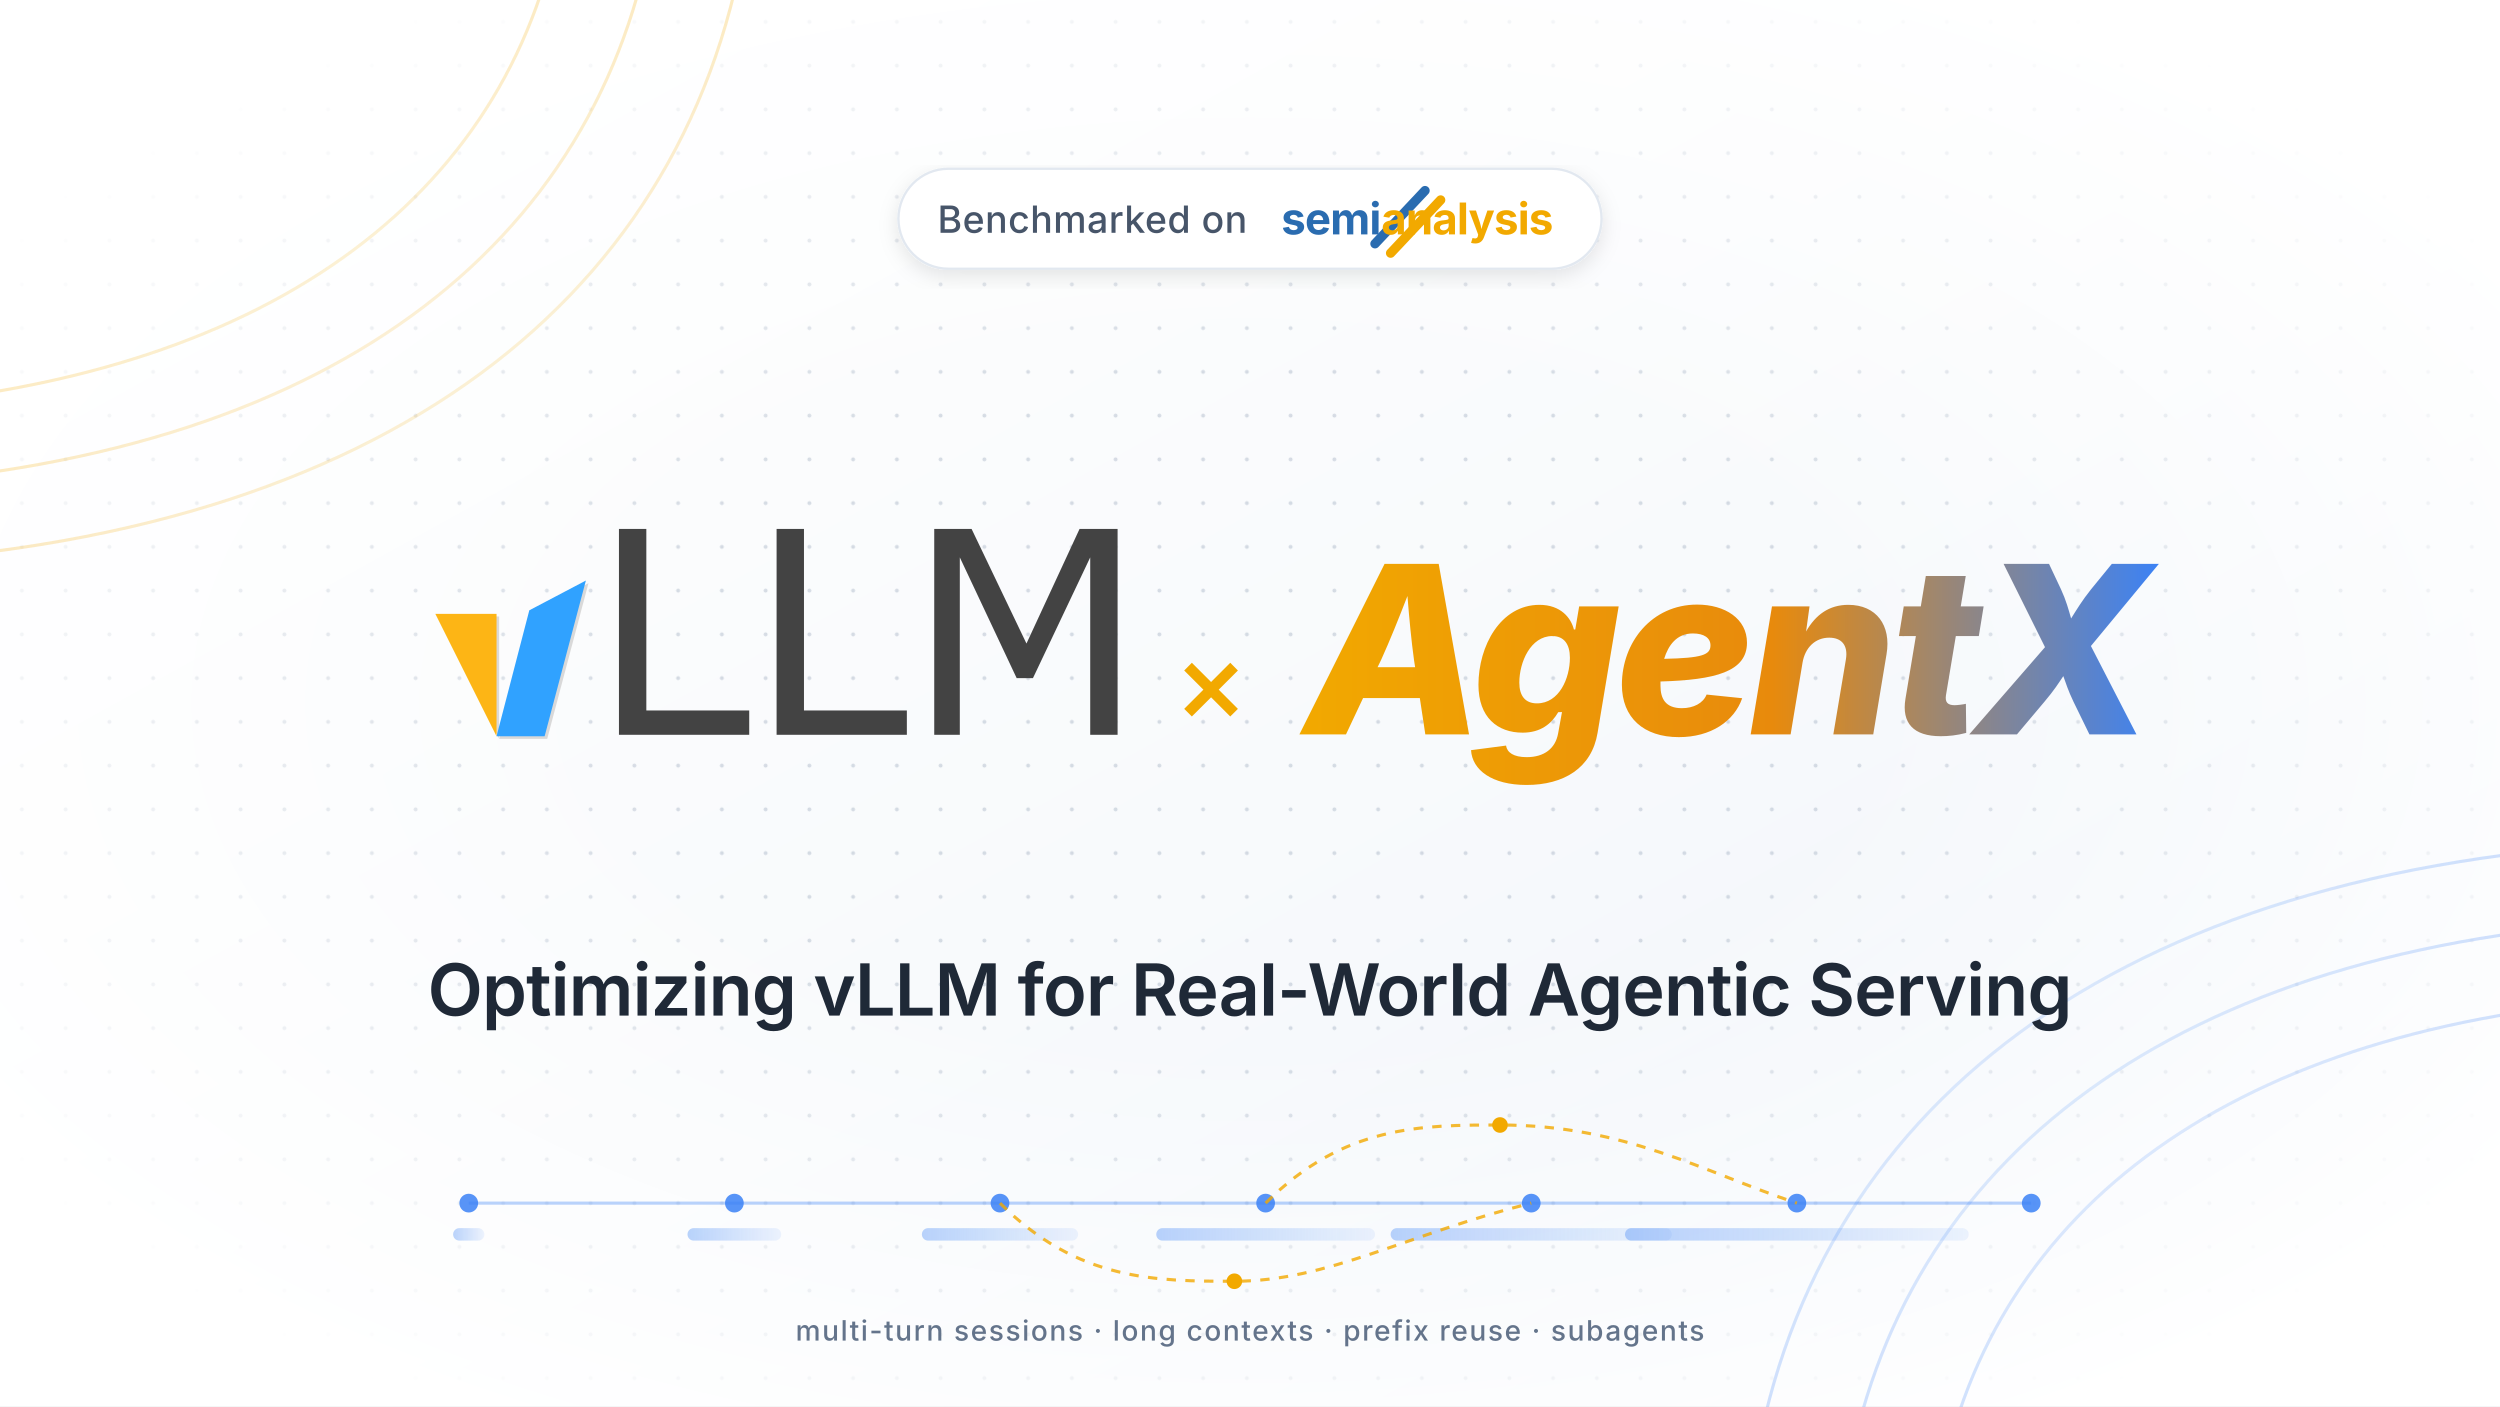
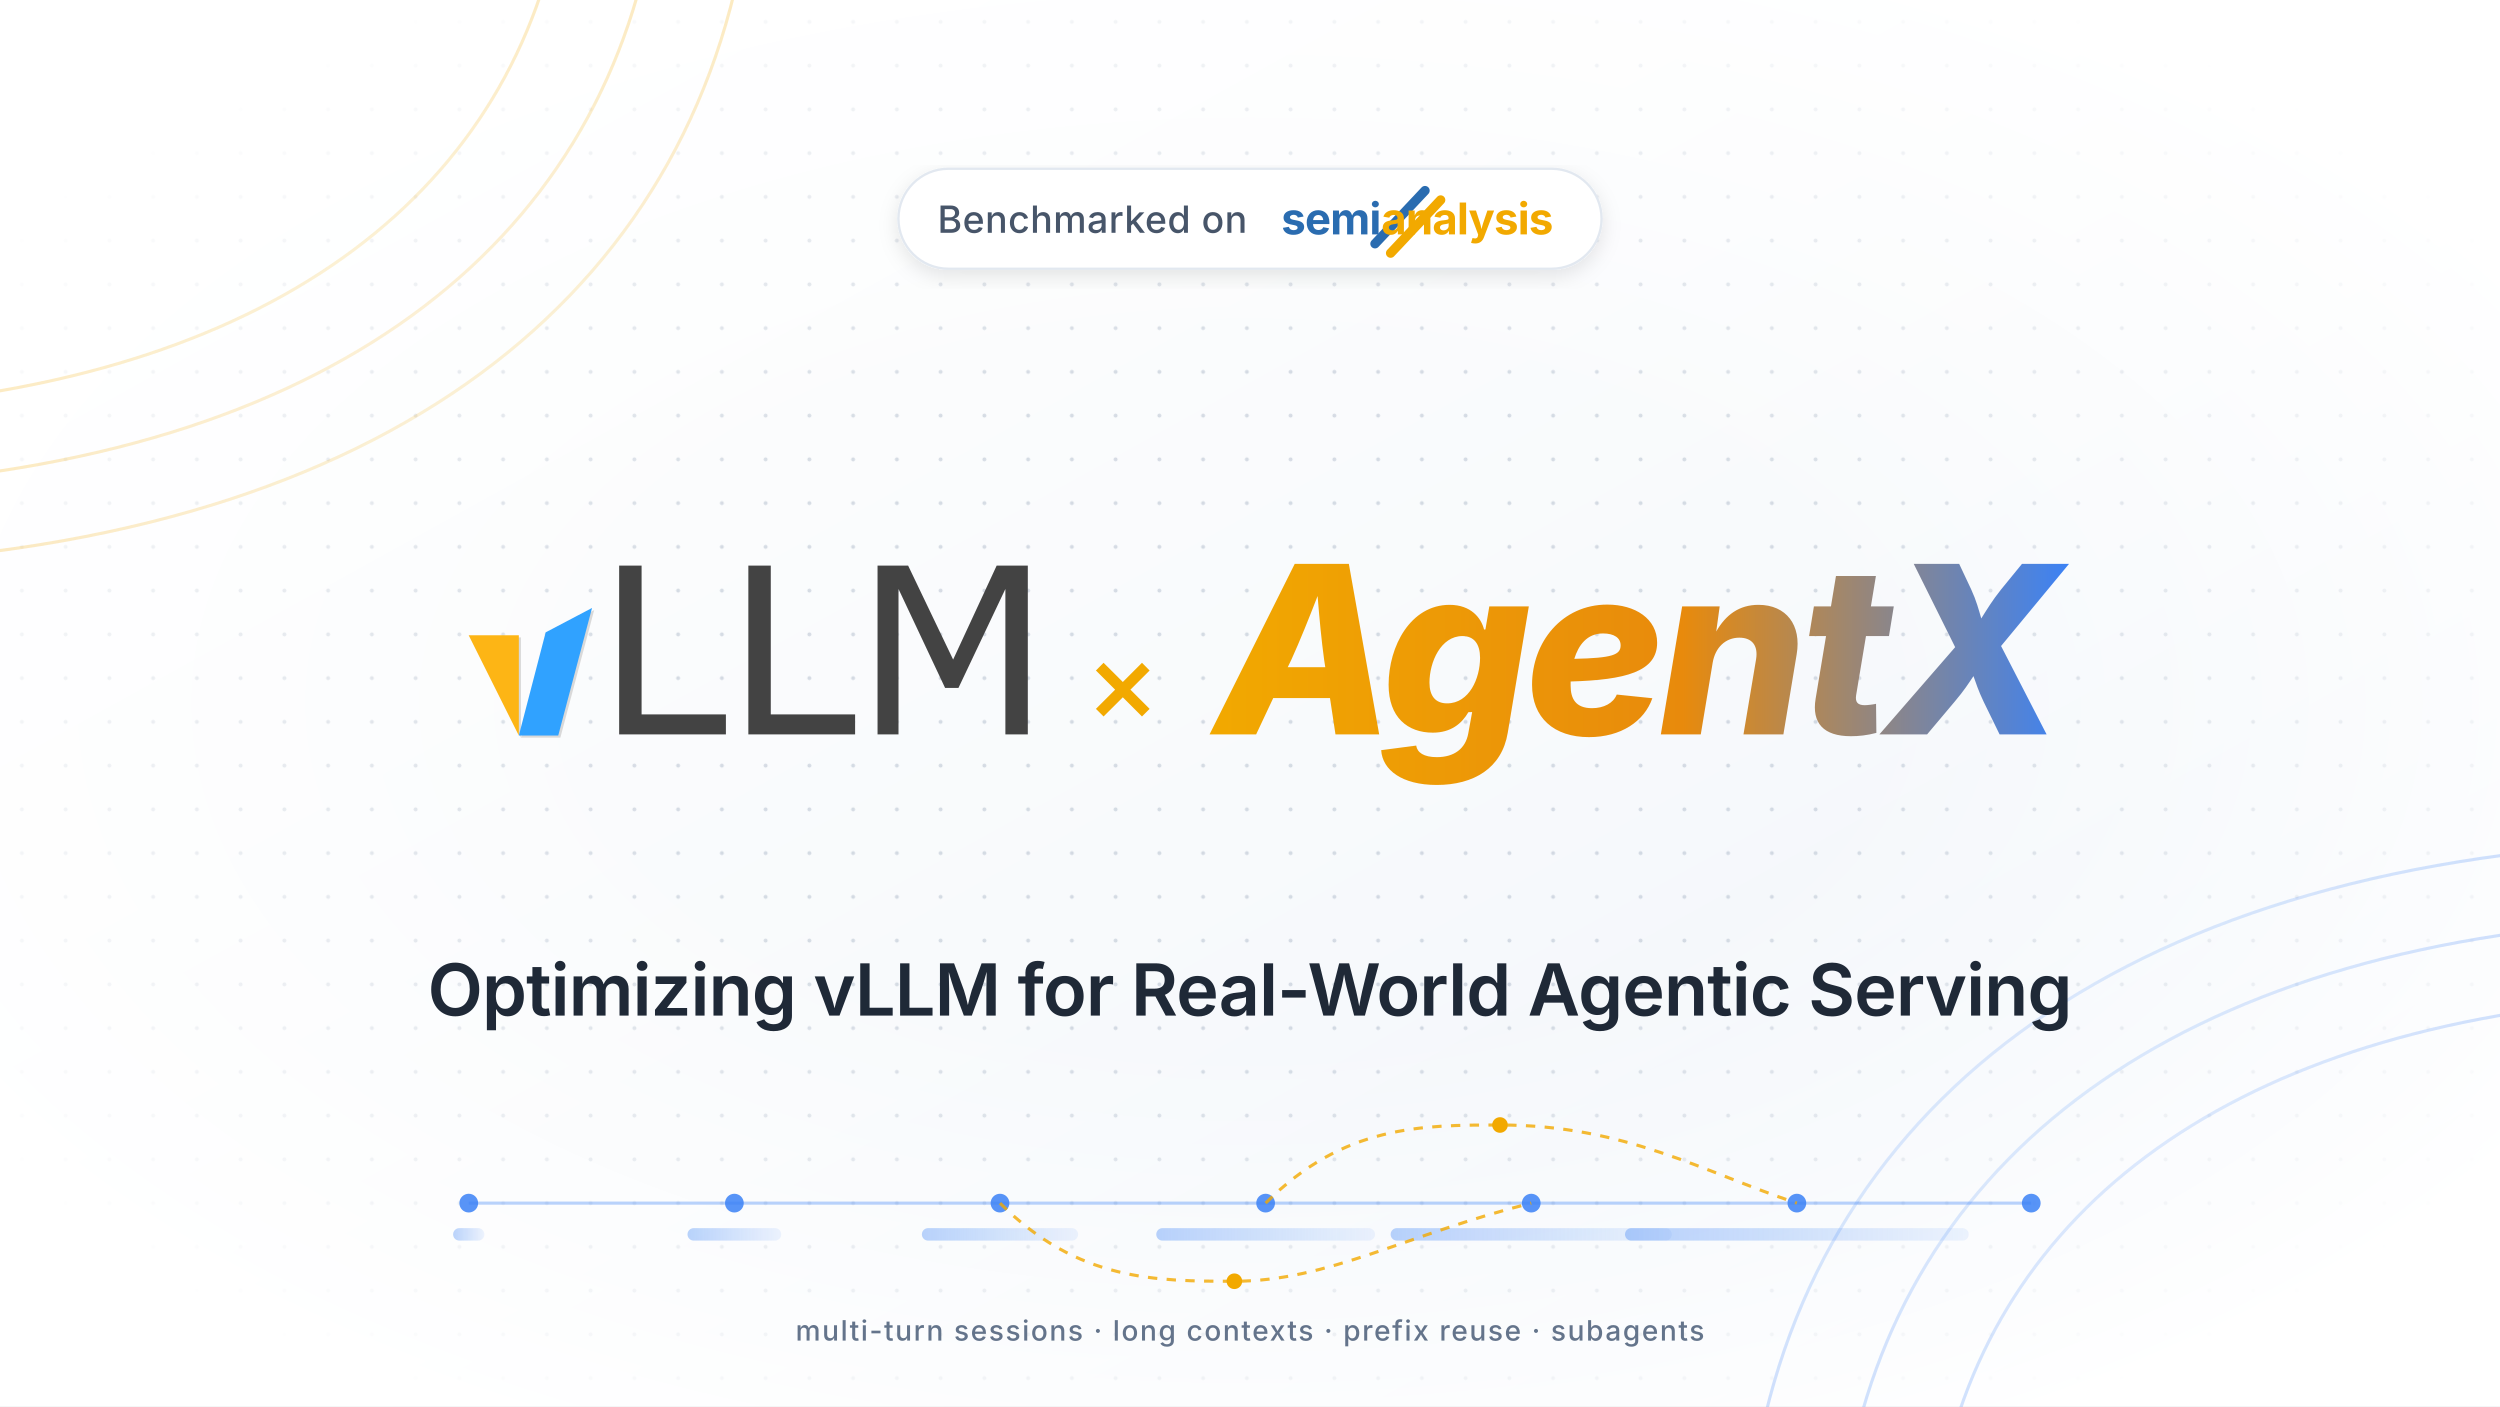
<svg xmlns="http://www.w3.org/2000/svg" width="1600" height="900" viewBox="0 0 1600 900" font-family="Inter, -apple-system, BlinkMacSystemFont, 'Segoe UI', Helvetica, Arial, sans-serif">
  <defs>
    <linearGradient id="bg" x1="0" y1="0" x2="1" y2="1">
      <stop offset="0%" stop-color="#ffffff" />
      <stop offset="55%" stop-color="#f8fafc" />
      <stop offset="100%" stop-color="#eef3fa" />
    </linearGradient>
    <linearGradient id="agentx" x1="0" y1="0" x2="1" y2="0">
      <stop offset="0%" stop-color="#f2a900" />
      <stop offset="55%" stop-color="#e88a0c" />
      <stop offset="100%" stop-color="#3b82f6" />
    </linearGradient>
    <linearGradient id="arcGold" x1="0" y1="0" x2="1" y2="1">
      <stop offset="0%" stop-color="#f2a900" stop-opacity="0.55" />
      <stop offset="100%" stop-color="#f2a900" stop-opacity="0" />
    </linearGradient>
    <linearGradient id="arcBlue" x1="1" y1="1" x2="0" y2="0">
      <stop offset="0%" stop-color="#3b82f6" stop-opacity="0.55" />
      <stop offset="100%" stop-color="#3b82f6" stop-opacity="0" />
    </linearGradient>
    <linearGradient id="turn" x1="0" y1="0" x2="1" y2="0">
      <stop offset="0%" stop-color="#3b82f6" stop-opacity="0.35" />
      <stop offset="100%" stop-color="#3b82f6" stop-opacity="0.08" />
    </linearGradient>
    <pattern id="dots" width="28" height="28" patternUnits="userSpaceOnUse">
      <circle cx="14" cy="14" r="1.3" fill="#94a3b8" fill-opacity="0.35" />
    </pattern>
    <radialGradient id="dotFade" cx="50%" cy="50%" r="60%">
      <stop offset="40%" stop-color="#ffffff" stop-opacity="0" />
      <stop offset="100%" stop-color="#ffffff" stop-opacity="1" />
    </radialGradient>
    <filter id="soft" x="-10%" y="-10%" width="120%" height="130%">
      <feGaussianBlur in="SourceAlpha" stdDeviation="6" />
      <feOffset dx="0" dy="4" result="off" />
      <feComponentTransfer>
        <feFuncA type="linear" slope="0.10" />
      </feComponentTransfer>
      <feMerge>
        <feMergeNode />
        <feMergeNode in="SourceGraphic" />
      </feMerge>
    </filter>
  </defs>
  <rect width="1600" height="900" fill="url(#bg)" />
  <rect width="1600" height="900" fill="url(#dots)" />
  <rect width="1600" height="900" fill="url(#dotFade)" />
  <g fill="none" stroke-width="2">
    <path d="M -80 260 C 180 240, 330 120, 360 -60" stroke="url(#arcGold)" />
    <path d="M -80 310 C 220 290, 390 150, 420 -60" stroke="url(#arcGold)" />
    <path d="M -80 360 C 260 340, 450 180, 480 -60" stroke="url(#arcGold)" />
    <path d="M 1680 640 C 1420 660, 1270 780, 1240 960" stroke="url(#arcBlue)" />
    <path d="M 1680 590 C 1380 610, 1210 750, 1180 960" stroke="url(#arcBlue)" />
    <path d="M 1680 540 C 1340 560, 1150 720, 1120 960" stroke="url(#arcBlue)" />
  </g>
  <g transform="translate(0,730)">
    <g stroke="#3b82f6" stroke-opacity="0.35" stroke-width="2" fill="none">
      <line x1="300" y1="40" x2="1300" y2="40" />
    </g>
    <g fill="#3b82f6" fill-opacity="0.85">
      <circle cx="300" cy="40" r="6" />
      <circle cx="470" cy="40" r="6" />
      <circle cx="640" cy="40" r="6" />
      <circle cx="810" cy="40" r="6" />
      <circle cx="980" cy="40" r="6" />
      <circle cx="1150" cy="40" r="6" />
      <circle cx="1300" cy="40" r="6" />
    </g>
    <g fill="url(#turn)">
      <rect x="290" y="56" width="20" height="8" rx="4" />
      <rect x="440" y="56" width="60" height="8" rx="4" />
      <rect x="590" y="56" width="100" height="8" rx="4" />
      <rect x="740" y="56" width="140" height="8" rx="4" />
      <rect x="890" y="56" width="180" height="8" rx="4" />
      <rect x="1040" y="56" width="220" height="8" rx="4" />
    </g>
    <g stroke="#f2a900" stroke-opacity="0.8" stroke-width="2" stroke-dasharray="6 6" fill="none">
      <path d="M 640 40 C 690 90, 740 90, 790 90 C 850 90, 900 60, 980 40" />
      <path d="M 810 40 C 860 -10, 910 -10, 960 -10 C 1040 -10, 1090 20, 1150 40" />
    </g>
    <g fill="#f2a900">
      <circle cx="790" cy="90" r="5" />
      <circle cx="960" cy="-10" r="5" />
    </g>
    <text x="800" y="128" text-anchor="middle" font-size="18" font-weight="500" fill="#64748b" letter-spacing="1">multi-turn sessions · long contexts · prefix reuse · subagents</text>
  </g>
-   <g transform="translate(235,277) scale(1.416)">
+   <g transform="translate(264.2,311.6) scale(1.1605)">
    <path fill="#434343" d="m172.667 136.494l-58.875 0l0 -93.062l12.375 0l0 82.062l46.5 0l0 11.0zm71.25 0l-58.875 0l0 -93.062l12.375 0l0 82.062l46.5 0l0 11.0zm95.25 0l-12.375 0l0 -80.188l-25.875 54.562l-7.375 0l-25.688 -54.562l0 80.188l-11.562 0l0 -93.062l16.875 0l24.812 51.812l24.0 -51.812l17.188 0l0 93.062z" fill-rule="nonzero" />
    <path fill="#d9d9d9" d="m59.641 83.019l0 55.307l-27.654 -55.307z" fill-rule="evenodd" />
    <path fill="#d9d9d9" d="m59.64 138.326l21.73 0l18.654 -70.386l-25.575 13.462z" fill-rule="evenodd" />
    <path fill="#fdb515" d="m58.465 81.843l0 55.307l-27.654 -55.307z" fill-rule="evenodd" />
    <path fill="#30a2ff" d="m58.464 137.15l21.73 0l18.654 -70.386l-25.575 13.462z" fill-rule="evenodd" />
  </g>
-   <text x="775" y="462" font-size="72" font-weight="500" fill="#f2a900" text-anchor="middle">×</text>
-   <text x="835" y="470" font-size="150" font-weight="800" font-style="italic" fill="url(#agentx)" letter-spacing="-4">AgentX</text>
+   <text x="718.5" y="462" font-size="72" font-weight="500" fill="#f2a900" text-anchor="middle">×</text>
+   <text x="777.5" y="470" font-size="150" font-weight="800" font-style="italic" fill="url(#agentx)" letter-spacing="-4">AgentX</text>
  <text x="800" y="650" font-size="46" font-weight="600" fill="#1f2937" text-anchor="middle" letter-spacing="-0.5">Optimizing vLLM for Real-World Agentic Serving</text>
  <g transform="translate(800,140)" filter="url(#soft)">
    <rect x="-225" y="-32" width="450" height="64" rx="32" fill="#ffffff" stroke="#e2e8f0" stroke-width="1.5" />
    <text x="-200" y="9" font-size="24" font-weight="500" fill="#475569" letter-spacing="0.3">Benchmarked on</text>
    <g transform="translate(20,0)">
      <g stroke-width="6" stroke-linecap="round">
        <line x1="60" y1="16" x2="92" y2="-18" stroke="#2b6cb0" />
        <line x1="70" y1="22" x2="102" y2="-12" stroke="#f2a900" />
      </g>
      <text x="0" y="10" font-size="28" font-weight="700" fill="#2b6cb0" letter-spacing="-0.5">semi<tspan fill="#f2a900">analysis</tspan>
      </text>
    </g>
  </g>
</svg>
